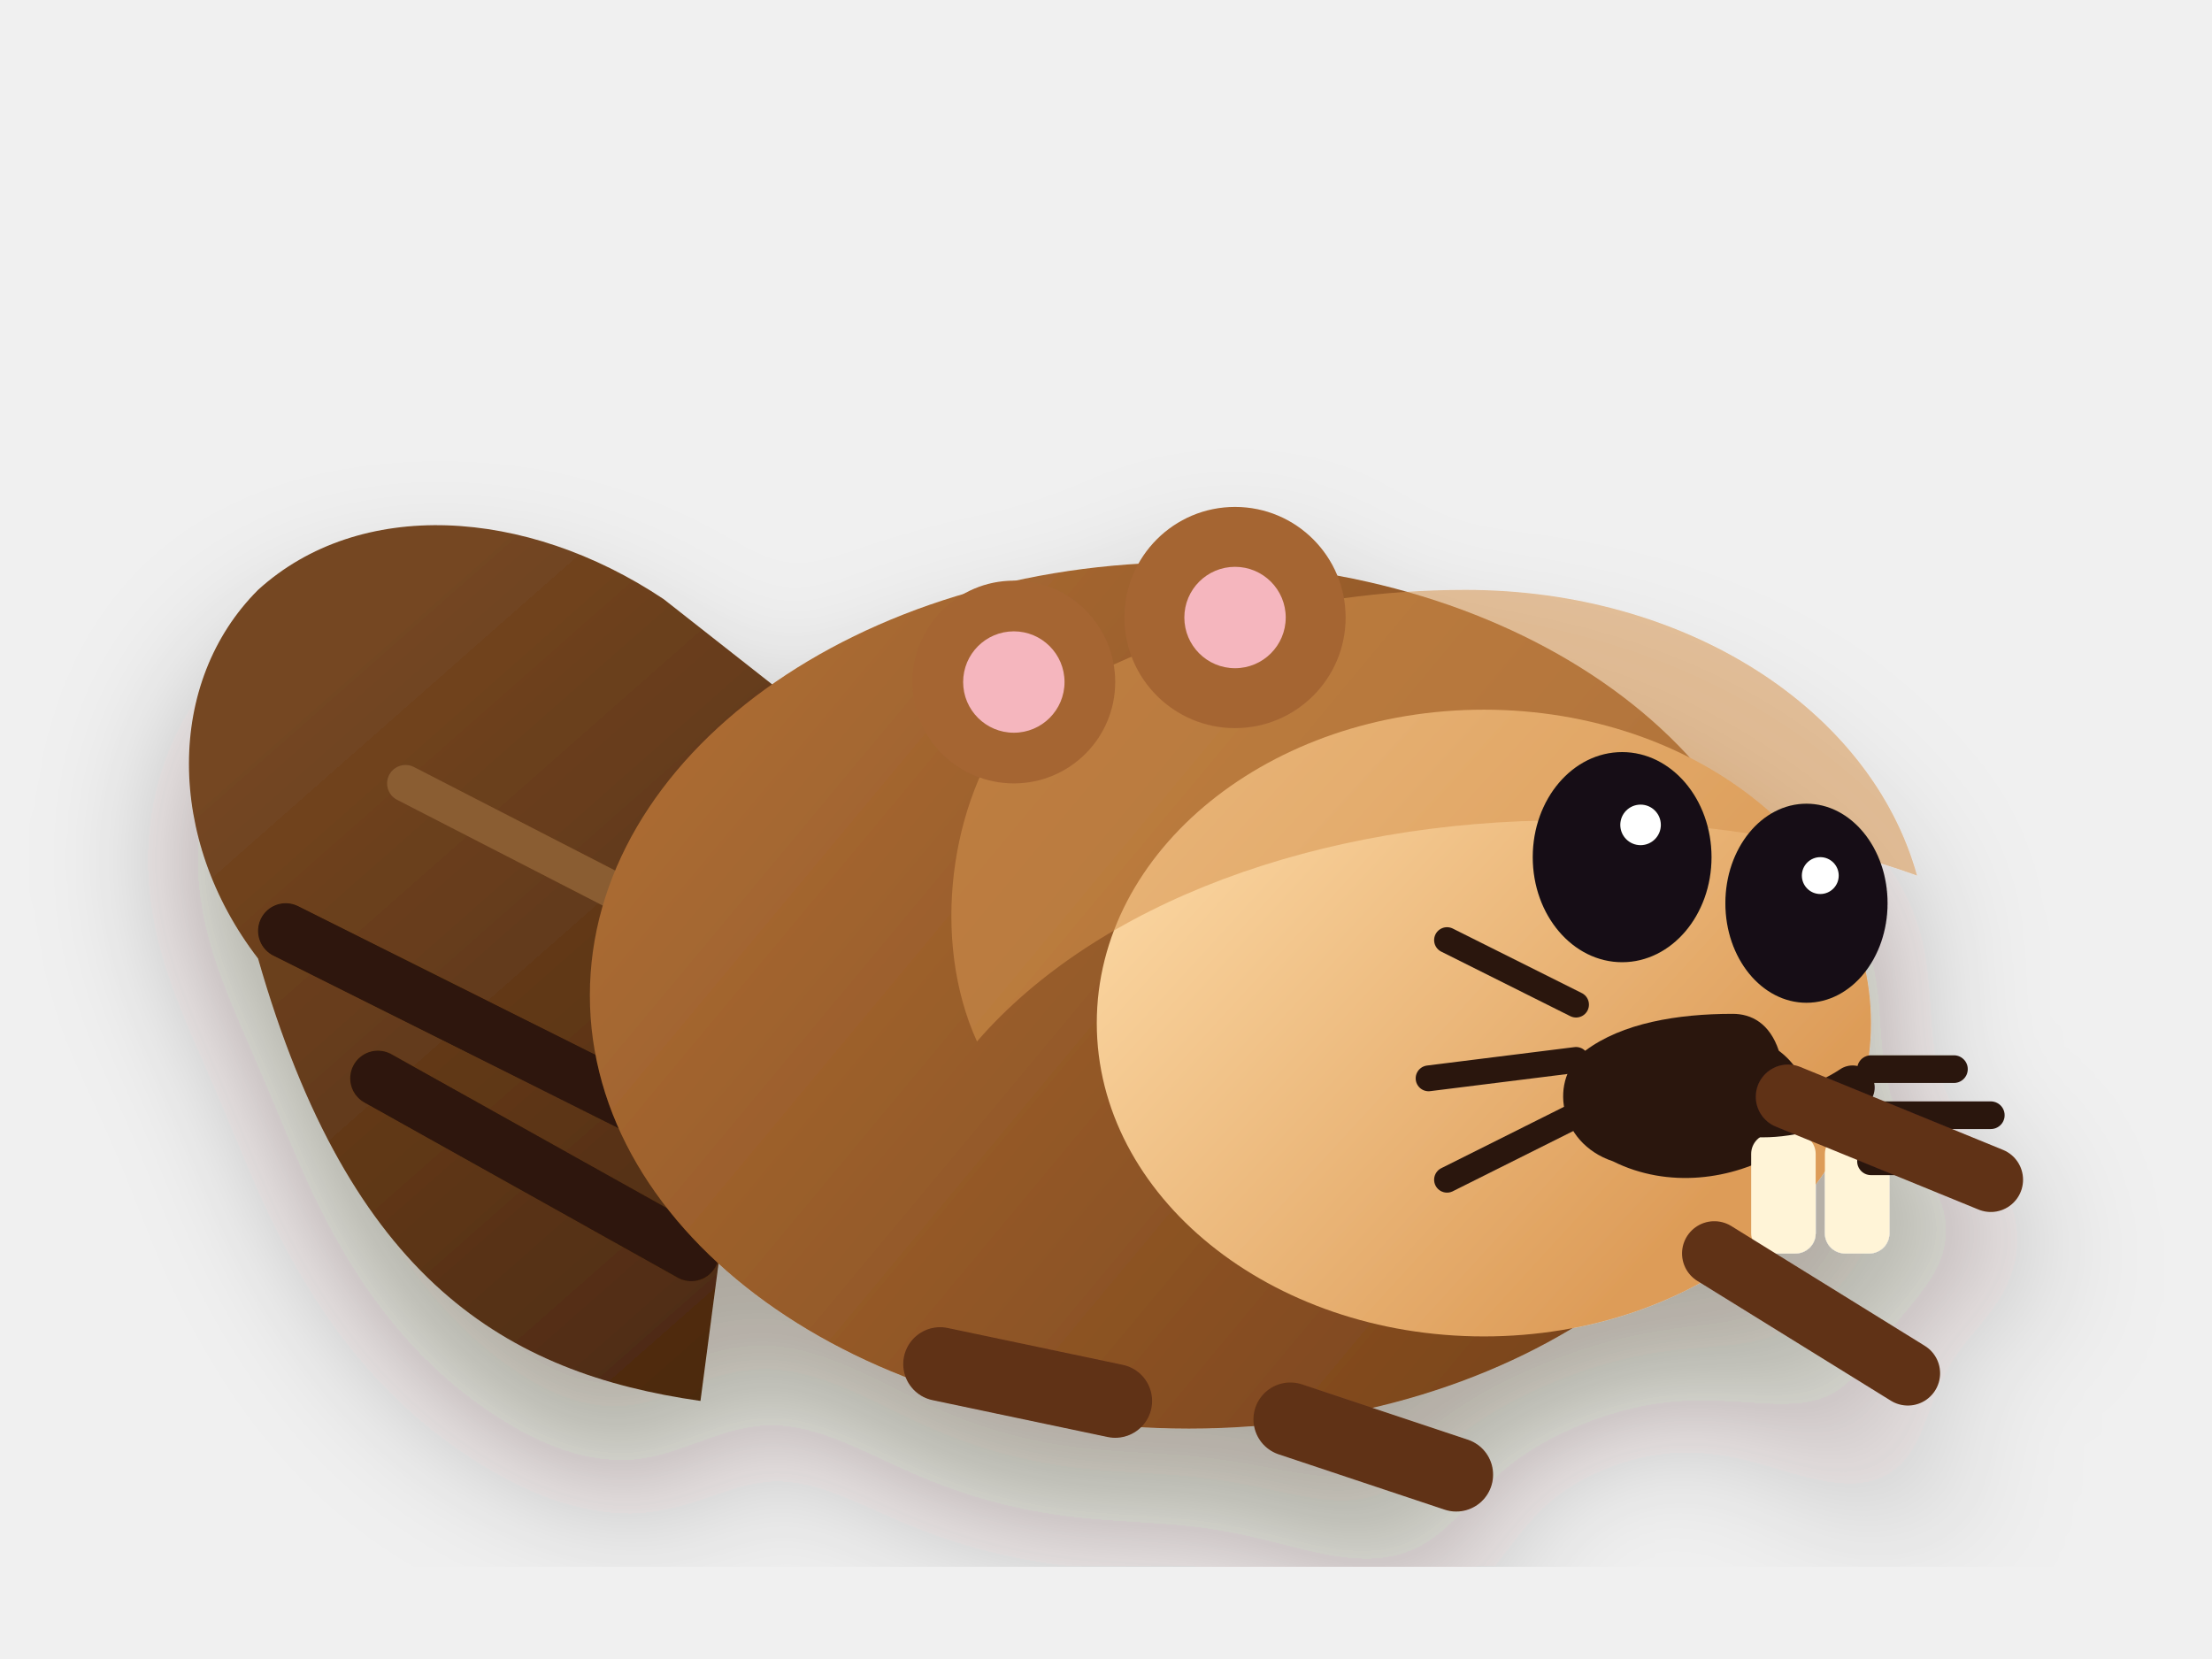
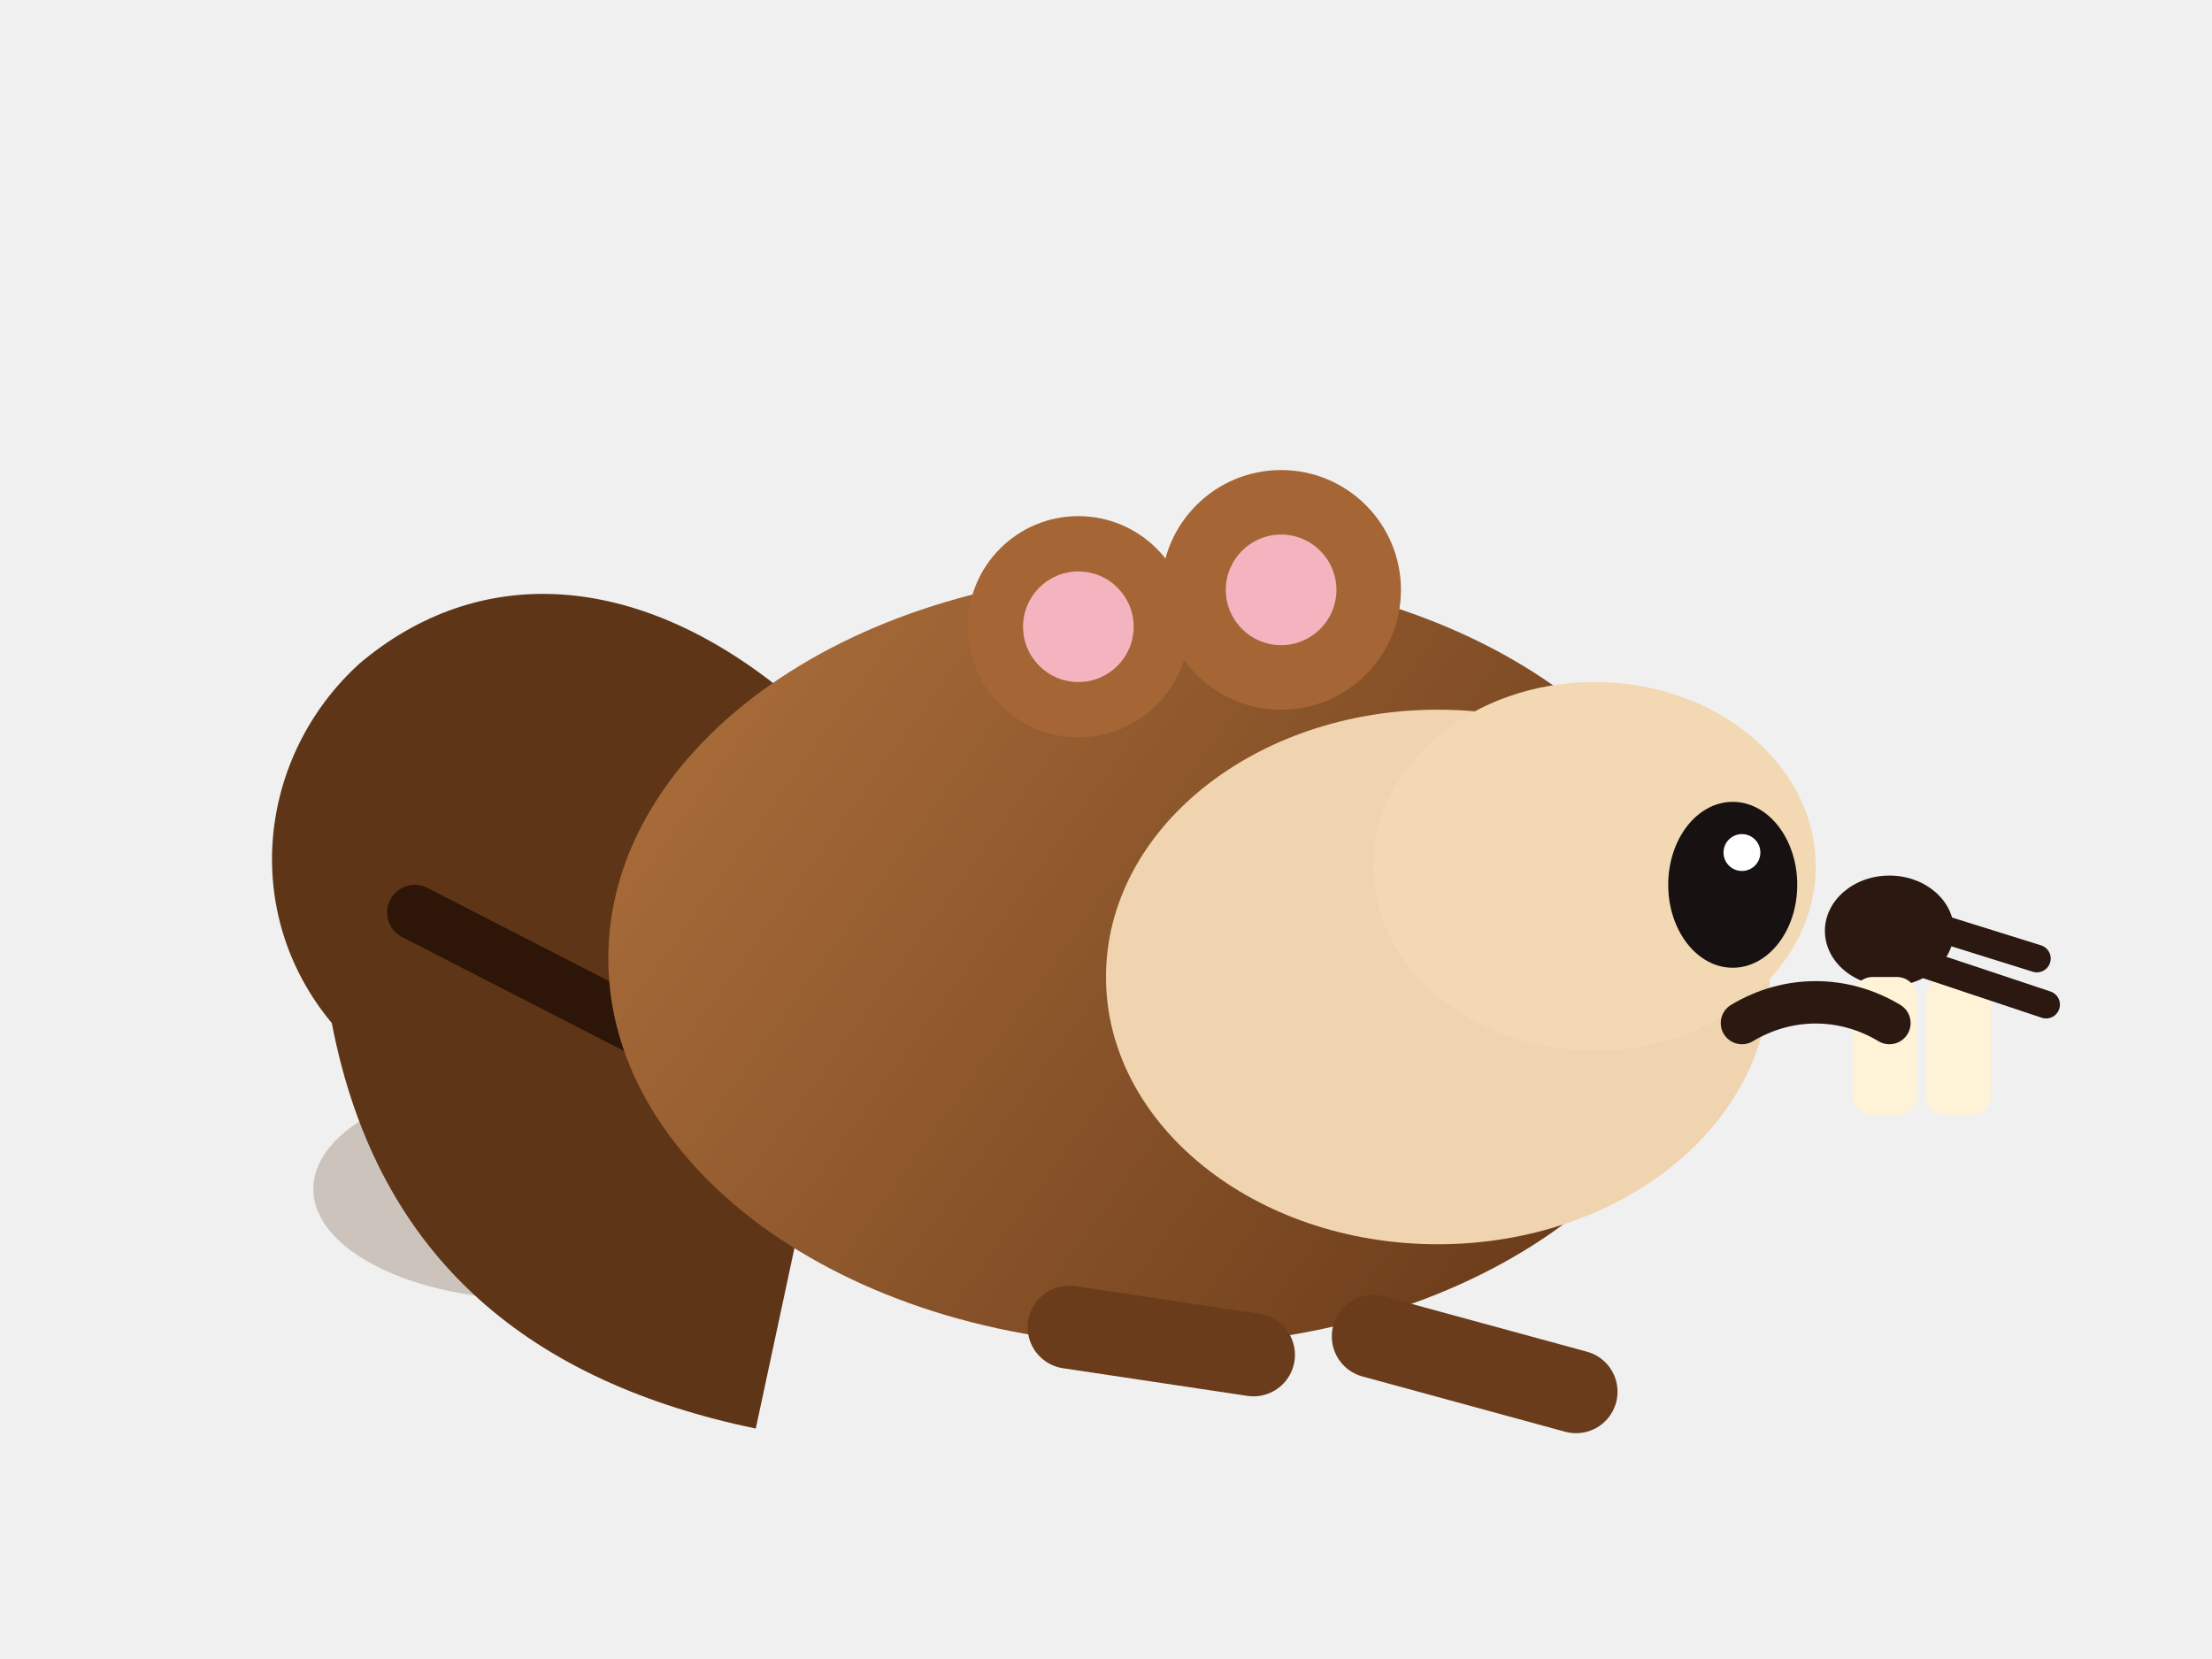
<svg xmlns="http://www.w3.org/2000/svg" width="240" height="180" viewBox="0 0 240 180" fill="none">
  <defs>
-     <linearGradient id="body" x1="68" y1="46" x2="188" y2="146" gradientUnits="userSpaceOnUse">
-       <stop stop-color="#B67539" />
-       <stop offset="1" stop-color="#754019" />
+     <linearGradient id="fallBody" x1="62" y1="59" x2="176" y2="141" gradientUnits="userSpaceOnUse">
+       <stop stop-color="#B3743F" />
+       <stop offset="1" stop-color="#673918" />
    </linearGradient>
-     <linearGradient id="belly" x1="122" y1="79" x2="182" y2="134" gradientUnits="userSpaceOnUse">
-       <stop stop-color="#FFDEAB" />
-       <stop offset="1" stop-color="#DD9C58" />
-     </linearGradient>
-     <linearGradient id="tail" x1="20" y1="88" x2="79" y2="155" gradientUnits="userSpaceOnUse">
-       <stop stop-color="#744621" />
-       <stop offset="1" stop-color="#4A280F" />
-     </linearGradient>
-     <filter id="shadow" x="0" y="24" width="238" height="146" filterUnits="userSpaceOnUse" color-interpolation-filters="sRGB">
-       <feDropShadow dx="0" dy="10" stdDeviation="8" flood-color="#2E1908" flood-opacity=".34" />
-     </filter>
  </defs>
-   <g filter="url(#shadow)">
-     <path d="M28 104C18 91 18 74 28 64C39 54 57 55 72 65L86 76L76 152C55 149 38 139 28 104Z" fill="url(#tail)" />
-     <path d="M31 101L71 121" stroke="#2D1607" stroke-width="6" stroke-linecap="round" />
-     <path d="M41 117L75 136" stroke="#2D1607" stroke-width="6" stroke-linecap="round" />
-     <path d="M44 85L79 103" stroke="#8A5D32" stroke-width="4" stroke-linecap="round" />
-     <ellipse cx="129" cy="108" rx="65" ry="47" fill="url(#body)" />
-     <ellipse cx="161" cy="111" rx="42" ry="34" fill="url(#belly)" />
-     <path d="M110 78C124 69 141 64 159 64C183 64 203 77 208 95C197 91 184 89 170 89C143 89 119 98 106 113C101 102 103 87 110 78Z" fill="#D69551" fill-opacity=".54" />
-     <circle cx="110" cy="74" r="11" fill="#A56533" />
-     <circle cx="134" cy="67" r="12" fill="#A56533" />
-     <circle cx="110" cy="74" r="5.5" fill="#F5B6BE" />
-     <circle cx="134" cy="67" r="5.5" fill="#F5B6BE" />
-     <ellipse cx="176" cy="93" rx="9.7" ry="11.4" fill="#151112" />
-     <ellipse cx="196" cy="98" rx="8.8" ry="10.8" fill="#151112" />
-     <circle cx="178" cy="89.5" r="2.2" fill="#fff" />
-     <circle cx="197.5" cy="95" r="2" fill="#fff" />
-     <path d="M193 114C197 117 197 122 193 125C188 128 181 129 175 126C169 124 168 117 172 114C176 111 182 110 188 110C190 110 192 111 193 114Z" fill="#2A1710" />
-     <rect x="190" y="123" width="7" height="13" rx="2.2" fill="#FFF4D7" />
-     <rect x="198" y="123" width="7" height="13" rx="2.2" fill="#FFF4D7" />
-     <path d="M203 116H212" stroke="#2A1710" stroke-width="3" stroke-linecap="round" />
-     <path d="M203 121H216" stroke="#2A1710" stroke-width="3" stroke-linecap="round" />
-     <path d="M203 126H214" stroke="#2A1710" stroke-width="3" stroke-linecap="round" />
-     <path d="M183 118C187 122 195 122 201 118" stroke="#2A1710" stroke-width="4.8" stroke-linecap="round" />
-     <path d="M171 109L157 102" stroke="#2A1710" stroke-width="2.8" stroke-linecap="round" />
-     <path d="M171 115L155 117" stroke="#2A1710" stroke-width="2.8" stroke-linecap="round" />
-     <path d="M171 121L157 128" stroke="#2A1710" stroke-width="2.8" stroke-linecap="round" />
-     <path d="M194 119L216 128" stroke="#603018" stroke-width="7" stroke-linecap="round" />
-     <path d="M186 136L207 149" stroke="#603018" stroke-width="7" stroke-linecap="round" />
-     <path d="M102 148L121 152" stroke="#603018" stroke-width="8" stroke-linecap="round" />
-     <path d="M140 154L158 160" stroke="#603018" stroke-width="8" stroke-linecap="round" />
-   </g>
+   <ellipse cx="58" cy="129" rx="24" ry="12" fill="#553114" opacity=".24" />
+   <path d="M36 111C26 99 28 82 39 72C52 61 69 62 85 75L97 85L82 155C58 150 41 137 36 111Z" fill="#5E3517" />
+   <path d="M45 99L82 118" stroke="#2D1607" stroke-width="6" stroke-linecap="round" />
+   <ellipse cx="126" cy="104" rx="60" ry="42" fill="url(#fallBody)" />
+   <ellipse cx="156" cy="106" rx="36" ry="29" fill="#F0D4AF" />
+   <circle cx="117" cy="68" r="12" fill="#A66534" />
+   <circle cx="139" cy="64" r="13" fill="#A66534" />
+   <circle cx="117" cy="68" r="6" fill="#F4B4BF" />
+   <circle cx="139" cy="64" r="6" fill="#F4B4BF" />
+   <ellipse cx="173" cy="94" rx="24" ry="20" fill="#F3D8B4" />
+   <ellipse cx="188" cy="96" rx="7" ry="9" fill="#171112" />
+   <circle cx="189" cy="92.5" r="2" fill="#fff" />
+   <ellipse cx="205" cy="101" rx="7" ry="6" fill="#2B1810" />
+   <rect x="201" y="106" width="7" height="15" rx="2.2" fill="#FFF3D7" />
+   <rect x="209" y="106" width="7" height="15" rx="2.2" fill="#FFF3D7" />
+   <path d="M205 99L221 104" stroke="#2B1810" stroke-width="3" stroke-linecap="round" />
+   <path d="M204 103L222 109" stroke="#2B1810" stroke-width="3" stroke-linecap="round" />
+   <path d="M189 111C194 108 200 108 205 111" stroke="#2B1810" stroke-width="4.6" stroke-linecap="round" />
+   <path d="M116 144L136 147" stroke="#6A3C1B" stroke-width="9" stroke-linecap="round" />
+   <path d="M149 145L171 151" stroke="#6A3C1B" stroke-width="9" stroke-linecap="round" />
</svg>
